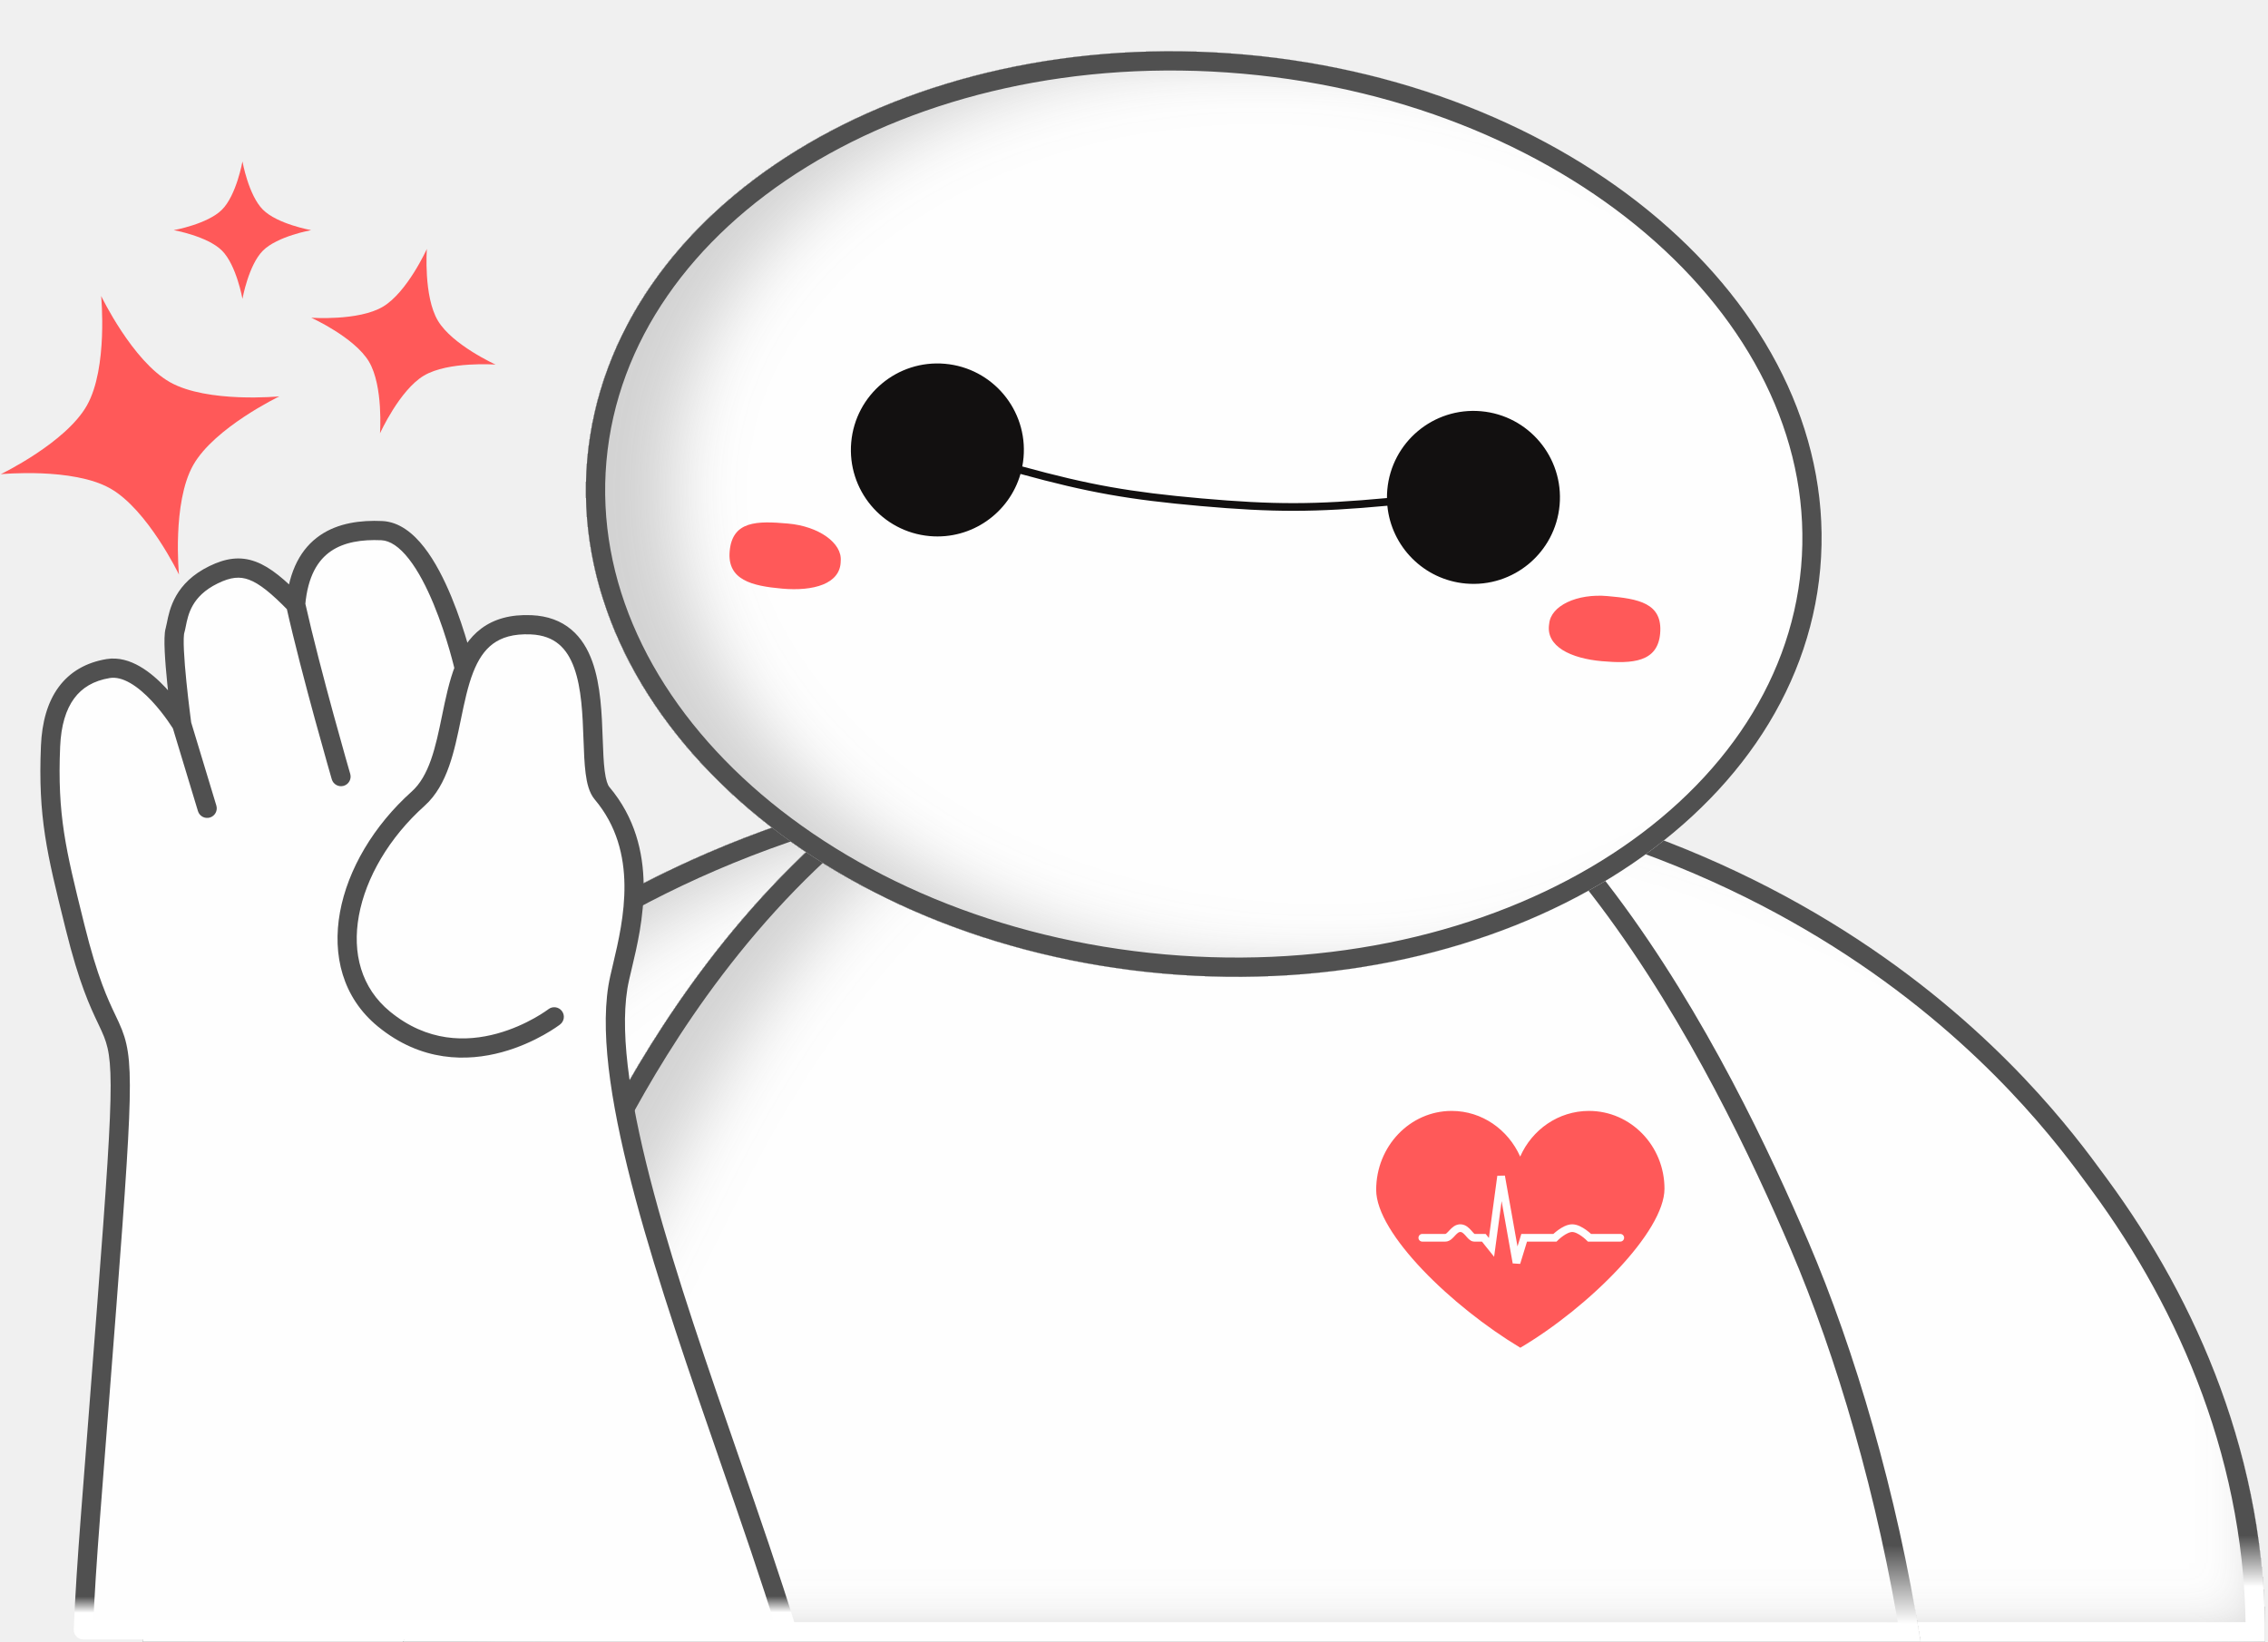
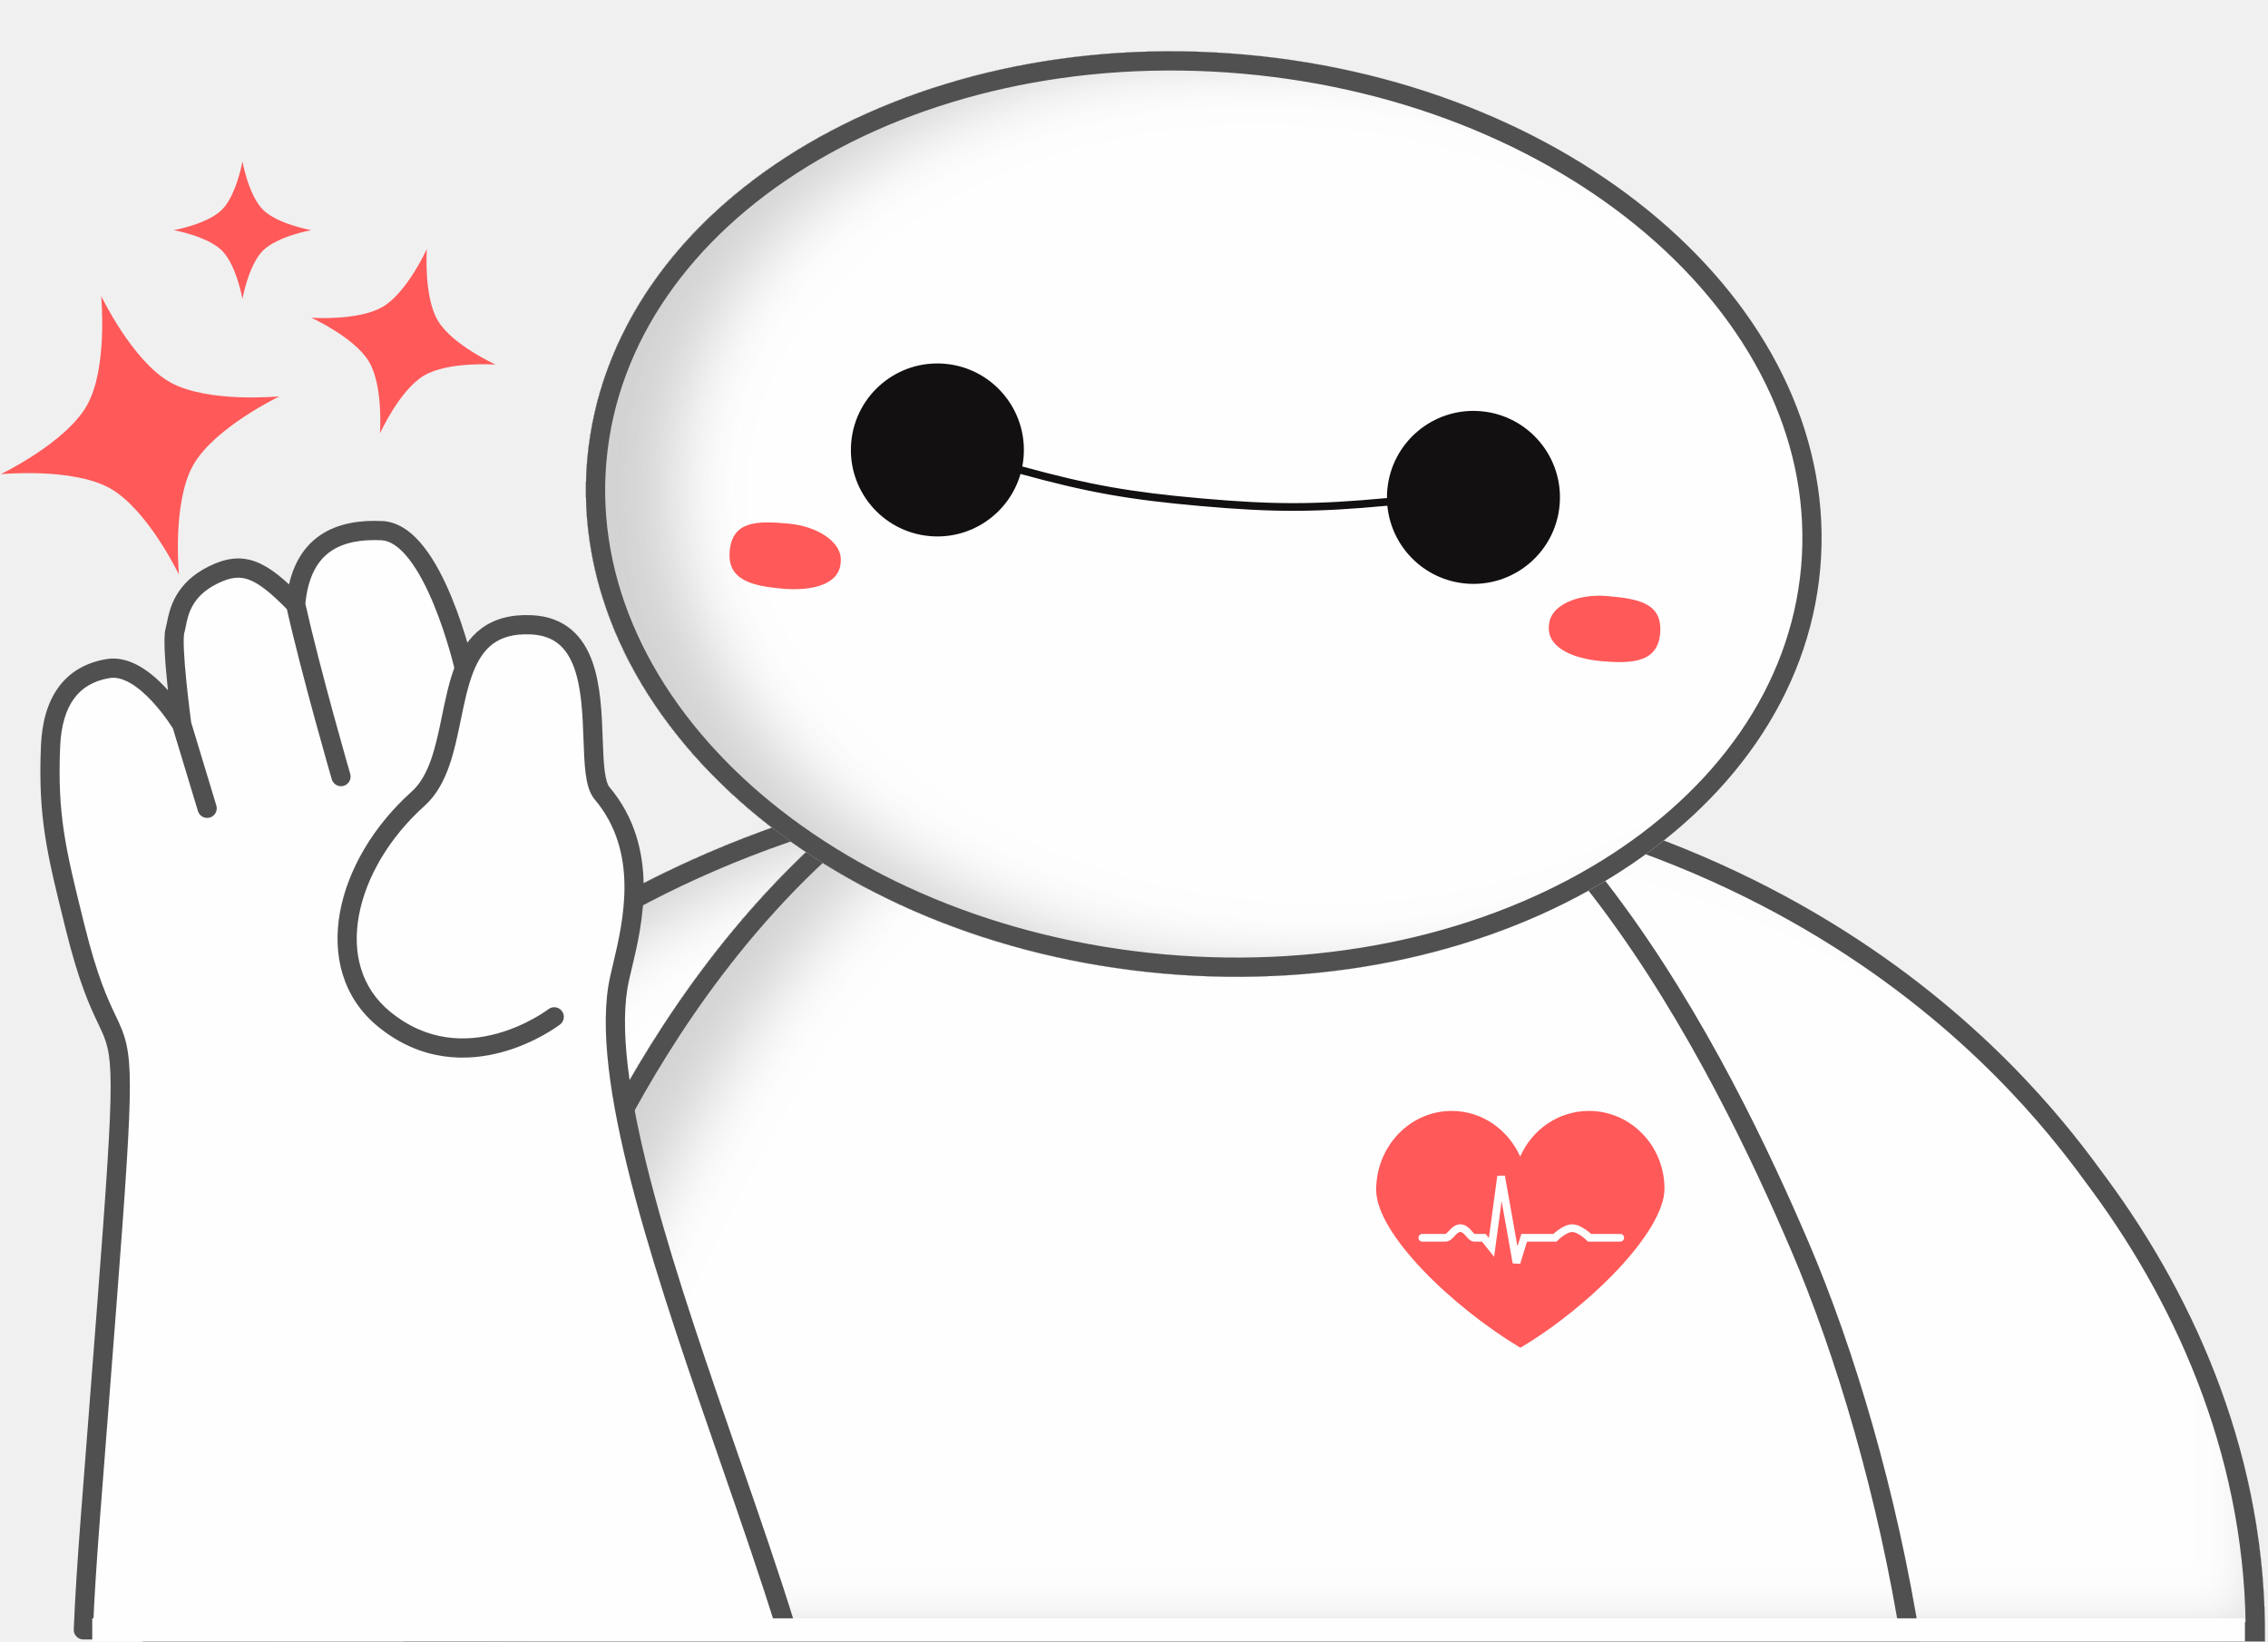
<svg xmlns="http://www.w3.org/2000/svg" width="590" height="427" viewBox="0 0 590 427" fill="none">
  <mask id="path-1-inside-1_80_43" fill="white">
-     <path fill-rule="evenodd" clip-rule="evenodd" d="M37.209 427H589.187C589.729 379.917 571.508 338.443 548.237 306.81C547.989 306.474 547.725 306.113 547.444 305.729C532.386 285.177 468.654 198.187 313.699 198V197C158.447 197 94.101 284.998 78.974 305.684C78.685 306.079 78.415 306.449 78.162 306.794C54.923 338.439 36.719 379.915 37.209 427Z" />
+     <path fill-rule="evenodd" clip-rule="evenodd" d="M37.209 427H589.187C589.728 379.917 571.507 338.443 548.237 306.81C547.989 306.474 547.725 306.113 547.444 305.729C532.386 285.177 468.654 198.187 313.699 198V197C158.447 197 94.1 284.998 78.974 305.684C78.685 306.079 78.415 306.449 78.161 306.794C54.923 338.439 36.719 379.915 37.209 427Z" />
  </mask>
  <g filter="url(#filter0_i_80_43)">
-     <path fill-rule="evenodd" clip-rule="evenodd" d="M37.209 427H589.187C589.729 379.917 571.508 338.443 548.237 306.81C547.989 306.474 547.725 306.113 547.444 305.729C532.386 285.177 468.654 198.187 313.699 198V197C158.447 197 94.101 284.998 78.974 305.684C78.685 306.079 78.415 306.449 78.162 306.794C54.923 338.439 36.719 379.915 37.209 427Z" fill="#FEFEFE" />
+     <path fill-rule="evenodd" clip-rule="evenodd" d="M37.209 427H589.187C589.728 379.917 571.507 338.443 548.237 306.81C547.989 306.474 547.725 306.113 547.444 305.729C532.386 285.177 468.654 198.187 313.699 198V197C158.447 197 94.1 284.998 78.974 305.684C78.685 306.079 78.415 306.449 78.161 306.794C54.923 338.439 36.719 379.915 37.209 427Z" fill="#FEFEFE" />
  </g>
-   <path d="M37.209 427L32.209 427.052L32.261 432H37.209V427ZM589.187 427V432H594.13L594.187 427.057L589.187 427ZM548.237 306.81L552.264 303.847L552.264 303.847L548.237 306.81ZM547.444 305.729L543.411 308.684L543.411 308.684L547.444 305.729ZM313.699 198H308.699V202.994L313.693 203L313.699 198ZM313.699 197H318.699V192L313.699 192L313.699 197ZM78.974 305.684L83.01 308.635L83.01 308.635L78.974 305.684ZM78.162 306.794L74.132 303.834L74.132 303.834L78.162 306.794ZM37.209 432H589.187V422H37.209V432ZM544.209 309.773C567.011 340.769 584.713 381.207 584.188 426.943L594.187 427.057C594.744 378.628 576.004 336.118 552.264 303.847L544.209 309.773ZM543.411 308.684C543.691 309.067 543.958 309.432 544.209 309.773L552.264 303.847C552.02 303.516 551.759 303.159 551.477 302.774L543.411 308.684ZM313.693 203C466.327 203.184 528.757 288.684 543.411 308.684L551.477 302.774C536.015 281.67 470.981 193.19 313.705 193L313.693 203ZM308.699 197V198H318.699V197H308.699ZM83.01 308.635C97.743 288.487 160.785 202 313.699 202L313.699 192C156.108 192 90.458 281.508 74.938 302.733L83.01 308.635ZM82.192 309.753C82.448 309.404 82.722 309.029 83.01 308.635L74.938 302.733C74.649 303.128 74.381 303.494 74.132 303.834L82.192 309.753ZM42.209 426.948C41.733 381.205 59.421 340.761 82.192 309.753L74.132 303.834C50.425 336.116 31.706 378.625 32.209 427.052L42.209 426.948Z" fill="url(#paint0_linear_80_43)" mask="url(#path-1-inside-1_80_43)" />
+   <path d="M37.209 427L32.209 427.052L32.261 432H37.209V427ZM589.187 427V432H594.13L594.187 427.057L589.187 427ZM548.237 306.81L552.264 303.847L552.264 303.847L548.237 306.81ZM547.444 305.729L543.411 308.684L543.411 308.684L547.444 305.729ZM313.699 198H308.699V202.994L313.693 203L313.699 198ZM313.699 197H318.699V192L313.699 192L313.699 197ZM78.974 305.684L83.01 308.635L83.01 308.635L78.974 305.684ZM78.162 306.794L74.132 303.834L74.132 303.834L78.162 306.794ZM37.209 432H589.187V422H37.209V432ZM544.209 309.773C567.011 340.769 584.713 381.207 584.188 426.943L594.187 427.057C594.744 378.628 576.004 336.118 552.264 303.847L544.209 309.773ZM543.411 308.684C543.691 309.067 543.958 309.432 544.209 309.773L552.264 303.847C552.02 303.516 551.759 303.159 551.477 302.774L543.411 308.684ZM313.693 203C466.327 203.184 528.757 288.684 543.411 308.684L551.477 302.774C536.015 281.67 470.981 193.19 313.705 193L313.693 203ZM308.699 197V198H318.699V197H308.699ZM83.01 308.635C97.743 288.487 160.785 202 313.699 202L313.699 192C156.108 192 90.458 281.508 74.938 302.733L83.01 308.635ZM82.192 309.753C82.448 309.404 82.722 309.029 83.01 308.635L74.938 302.733C74.649 303.128 74.381 303.494 74.132 303.834L82.192 309.753ZM42.209 426.948C41.733 381.205 59.421 340.761 82.192 309.753L74.132 303.834C50.425 336.116 31.706 378.625 32.209 427.052L42.209 426.948Z" fill="#505050" mask="url(#path-1-inside-1_80_43)" />
  <mask id="path-3-inside-2_80_43" fill="white">
    <path fill-rule="evenodd" clip-rule="evenodd" d="M499.579 427C493.512 388.463 482.44 351.051 470.418 323C450.918 277.5 402.918 178 330.418 172C216.673 172 164.7 277.525 151.938 303.437C151.349 304.634 150.843 305.661 150.418 306.5C134.651 337.667 114.582 377.44 105 427H499.579Z" />
  </mask>
  <g filter="url(#filter1_i_80_43)">
    <path fill-rule="evenodd" clip-rule="evenodd" d="M499.579 427C493.512 388.463 482.44 351.051 470.418 323C450.918 277.5 402.918 178 330.418 172C216.673 172 164.7 277.525 151.938 303.437C151.349 304.634 150.843 305.661 150.418 306.5C134.651 337.667 114.582 377.44 105 427H499.579Z" fill="#FEFEFE" />
  </g>
-   <path d="M499.579 427V432H505.428L504.518 426.222L499.579 427ZM330.418 172L330.831 167.017L330.625 167H330.418V172ZM151.938 303.437L147.453 301.228L147.453 301.228L151.938 303.437ZM150.418 306.5L145.957 304.243L145.957 304.243L150.418 306.5ZM105 427L100.091 426.051L98.941 432H105V427ZM465.823 324.97C477.672 352.618 488.634 389.628 494.64 427.778L504.518 426.222C498.39 387.298 487.208 349.483 475.014 321.03L465.823 324.97ZM330.006 176.983C364.062 179.801 393.041 204.704 416.294 235.689C439.428 266.513 456.115 302.319 465.823 324.97L475.014 321.03C465.222 298.181 448.159 261.487 424.292 229.686C400.546 198.046 369.275 170.199 330.831 167.017L330.006 176.983ZM156.424 305.646C162.773 292.755 178.672 260.507 206.894 231.487C235.055 202.531 275.268 177 330.418 177V167C271.824 167 229.178 194.231 199.725 224.516C170.334 254.737 153.866 288.207 147.453 301.228L156.424 305.646ZM154.88 308.757C155.319 307.889 155.838 306.835 156.424 305.646L147.453 301.228C146.859 302.433 146.367 303.433 145.957 304.243L154.88 308.757ZM109.909 427.949C119.344 379.148 139.108 339.934 154.88 308.757L145.957 304.243C130.195 335.401 109.82 375.732 100.091 426.051L109.909 427.949ZM105 432H499.579V422H105V432Z" fill="url(#paint1_linear_80_43)" mask="url(#path-3-inside-2_80_43)" />
+   <path d="M499.579 427V432H505.428L504.518 426.222L499.579 427ZM330.418 172L330.831 167.017L330.625 167H330.418V172ZM151.938 303.437L147.453 301.228L147.453 301.228L151.938 303.437ZM150.418 306.5L145.957 304.243L145.957 304.243L150.418 306.5ZM105 427L100.091 426.051L98.941 432H105V427ZM465.823 324.97C477.672 352.618 488.634 389.628 494.64 427.778L504.518 426.222C498.39 387.298 487.208 349.483 475.014 321.03L465.823 324.97ZM330.006 176.983C364.062 179.801 393.041 204.704 416.294 235.689C439.428 266.513 456.115 302.319 465.823 324.97L475.014 321.03C465.222 298.181 448.159 261.487 424.292 229.686C400.546 198.046 369.275 170.199 330.831 167.017L330.006 176.983ZM156.424 305.646C162.773 292.755 178.672 260.507 206.894 231.487C235.055 202.531 275.268 177 330.418 177V167C271.824 167 229.178 194.231 199.725 224.516C170.334 254.737 153.866 288.207 147.453 301.228L156.424 305.646ZM154.88 308.757C155.319 307.889 155.838 306.835 156.424 305.646L147.453 301.228C146.859 302.433 146.367 303.433 145.957 304.243L154.88 308.757ZM109.909 427.949C119.344 379.148 139.108 339.934 154.88 308.757L145.957 304.243C130.195 335.401 109.82 375.732 100.091 426.051L109.909 427.949ZM105 432H499.579V422H105V432Z" fill="#505050" mask="url(#path-3-inside-2_80_43)" />
  <path fill-rule="evenodd" clip-rule="evenodd" d="M120.792 173.924C120.792 173.924 112.812 138.639 99.31 138.042C88.693 137.572 78.338 140.885 76.906 157.221C67.823 147.859 63.143 145.818 55.548 149.524C47.686 153.359 46.527 159.191 45.872 162.485C45.753 163.081 45.651 163.594 45.529 163.997C44.449 167.56 47.285 188.477 47.285 188.477C47.285 188.477 37.635 172.343 28.123 173.924C18.611 175.505 13.65 182.443 13.149 194.113C12.369 212.281 14.687 221.632 19.241 240.01L19.529 241.17C22.98 255.101 25.766 260.957 27.758 265.145L27.758 265.145C28.379 266.45 28.923 267.594 29.386 268.769C32.648 277.052 31.881 286.921 25.715 366.341C25.063 374.745 24.35 383.928 23.575 393.971C22.69 405.441 22.03 415.385 21.683 424H204.625C200.515 410.591 195.281 395.498 189.856 379.856C173.973 334.055 156.457 283.547 160.733 256.833C160.972 255.344 161.415 253.478 161.927 251.319C164.581 240.141 169.093 221.141 156.608 206.344C154.714 204.1 154.519 198.659 154.293 192.345C153.836 179.559 153.25 163.192 138.167 162.536C128.143 162.099 123.508 167.028 120.792 173.924Z" fill="#FEFEFE" />
-   <path d="M99.31 138.042L99.199 140.539L99.199 140.539L99.31 138.042ZM120.792 173.924L118.354 174.475C118.596 175.545 119.507 176.333 120.601 176.416C121.695 176.5 122.716 175.861 123.118 174.84L120.792 173.924ZM76.906 157.221L75.112 158.962C75.793 159.664 76.821 159.904 77.743 159.577C78.665 159.249 79.311 158.414 79.397 157.439L76.906 157.221ZM55.548 149.524L54.452 147.277L54.452 147.277L55.548 149.524ZM45.872 162.485L43.42 161.998L43.42 161.998L45.872 162.485ZM45.529 163.997L43.137 163.272L43.137 163.272L45.529 163.997ZM47.285 188.477L45.139 189.76C45.749 190.779 46.991 191.229 48.111 190.836C49.232 190.444 49.922 189.317 49.762 188.141L47.285 188.477ZM28.123 173.924L27.713 171.457L27.713 171.457L28.123 173.924ZM13.149 194.113L10.651 194.006L10.651 194.006L13.149 194.113ZM19.241 240.01L21.668 239.408L21.668 239.408L19.241 240.01ZM19.529 241.17L21.955 240.569L21.955 240.569L19.529 241.17ZM27.758 265.145L30.03 264.103C30.026 264.092 30.02 264.081 30.015 264.071L27.758 265.145ZM27.758 265.145L25.485 266.186C25.49 266.197 25.495 266.208 25.5 266.219L27.758 265.145ZM29.386 268.769L27.06 269.685L27.06 269.685L29.386 268.769ZM25.715 366.341L28.208 366.535L28.208 366.535L25.715 366.341ZM23.575 393.971L26.067 394.163L26.067 394.163L23.575 393.971ZM21.683 424L19.185 423.899C19.157 424.579 19.408 425.241 19.88 425.732C20.351 426.223 21.002 426.5 21.683 426.5V424ZM204.625 424V426.5C205.418 426.5 206.164 426.124 206.635 425.486C207.107 424.849 207.248 424.025 207.015 423.267L204.625 424ZM189.856 379.856L192.218 379.037L192.218 379.037L189.856 379.856ZM160.733 256.833L163.202 257.228L163.202 257.228L160.733 256.833ZM161.927 251.319L159.495 250.742L159.495 250.742L161.927 251.319ZM156.608 206.344L158.519 204.732L158.519 204.732L156.608 206.344ZM154.293 192.345L156.792 192.256L156.792 192.256L154.293 192.345ZM138.167 162.536L138.058 165.033L138.058 165.033L138.167 162.536ZM79.346 156.674C79.043 155.327 77.706 154.48 76.359 154.782C75.012 155.084 74.165 156.421 74.467 157.768L79.346 156.674ZM86.31 202.727C86.695 204.053 88.083 204.815 89.409 204.43C90.734 204.044 91.497 202.657 91.112 201.331L86.31 202.727ZM49.678 187.752C49.277 186.431 47.882 185.684 46.56 186.084C45.239 186.484 44.492 187.88 44.892 189.201L49.678 187.752ZM51.495 211.006C51.895 212.327 53.29 213.074 54.612 212.674C55.933 212.274 56.68 210.878 56.28 209.557L51.495 211.006ZM123.118 174.84C123.624 173.555 122.993 172.104 121.708 171.598C120.424 171.092 118.972 171.723 118.466 173.007L123.118 174.84ZM117.439 186.695L114.99 186.191L114.99 186.191L117.439 186.695ZM108.765 207.786L110.433 209.648L110.433 209.648L108.765 207.786ZM99.865 265.085L101.451 263.153L101.451 263.153L99.865 265.085ZM145.706 266.507C146.8 265.665 147.004 264.095 146.161 263.001C145.319 261.907 143.749 261.703 142.655 262.545L145.706 266.507ZM99.199 140.539C101.466 140.64 103.893 142.236 106.392 145.438C108.838 148.573 110.999 152.803 112.804 157.163C114.599 161.497 115.989 165.832 116.933 169.095C117.403 170.724 117.761 172.077 117.999 173.02C118.119 173.491 118.208 173.86 118.268 174.108C118.297 174.232 118.319 174.326 118.334 174.388C118.341 174.419 118.346 174.442 118.349 174.457C118.351 174.464 118.352 174.469 118.353 174.472C118.353 174.474 118.354 174.475 118.354 174.475C118.354 174.475 118.354 174.475 118.354 174.476C118.354 174.475 118.354 174.475 120.792 173.924C123.23 173.372 123.23 173.372 123.23 173.371C123.23 173.371 123.23 173.37 123.23 173.369C123.229 173.367 123.229 173.365 123.228 173.362C123.227 173.357 123.225 173.349 123.223 173.34C123.219 173.32 123.212 173.293 123.204 173.257C123.187 173.185 123.163 173.081 123.131 172.947C123.067 172.678 122.972 172.287 122.846 171.793C122.596 170.804 122.224 169.396 121.736 167.707C120.761 164.335 119.313 159.812 117.424 155.25C115.546 150.715 113.181 146.012 110.334 142.362C107.539 138.78 103.905 135.742 99.42 135.544L99.199 140.539ZM79.397 157.439C80.065 149.81 82.751 145.675 86.079 143.39C89.521 141.027 94.118 140.315 99.199 140.539L99.42 135.544C93.885 135.299 87.996 136.009 83.248 139.268C78.386 142.607 75.179 148.296 74.416 157.003L79.397 157.439ZM56.644 151.77C60.045 150.111 62.379 149.911 64.793 150.814C67.472 151.816 70.573 154.284 75.112 158.962L78.7 155.48C74.156 150.797 70.376 147.563 66.545 146.131C62.45 144.599 58.646 145.23 54.452 147.277L56.644 151.77ZM48.324 162.973C48.65 161.332 49.044 159.415 50.173 157.456C51.275 155.545 53.154 153.473 56.644 151.77L54.452 147.277C50.08 149.409 47.449 152.171 45.842 154.959C44.262 157.699 43.748 160.345 43.42 161.998L48.324 162.973ZM47.922 164.722C48.087 164.176 48.214 163.525 48.324 162.973L43.42 161.998C43.293 162.637 43.215 163.013 43.137 163.272L47.922 164.722ZM47.285 188.477C49.762 188.141 49.762 188.141 49.762 188.141C49.762 188.141 49.762 188.141 49.762 188.14C49.762 188.14 49.762 188.139 49.762 188.138C49.761 188.135 49.761 188.132 49.76 188.127C49.759 188.118 49.757 188.103 49.755 188.084C49.749 188.045 49.742 187.987 49.731 187.911C49.711 187.759 49.681 187.535 49.644 187.248C49.569 186.674 49.464 185.849 49.34 184.847C49.092 182.841 48.774 180.135 48.489 177.322C48.204 174.502 47.956 171.605 47.845 169.21C47.79 168.01 47.77 166.969 47.794 166.143C47.805 165.73 47.827 165.395 47.856 165.134C47.87 165.005 47.885 164.905 47.898 164.83C47.913 164.753 47.922 164.721 47.922 164.722L43.137 163.272C42.897 164.063 42.822 165.072 42.795 166.001C42.767 167.001 42.792 168.179 42.85 169.441C42.968 171.969 43.226 174.97 43.515 177.825C43.804 180.686 44.127 183.431 44.377 185.459C44.503 186.474 44.61 187.31 44.686 187.894C44.724 188.186 44.754 188.415 44.775 188.571C44.785 188.649 44.794 188.709 44.799 188.75C44.802 188.77 44.804 188.785 44.805 188.796C44.806 188.801 44.806 188.805 44.807 188.808C44.807 188.809 44.807 188.811 44.807 188.811C44.807 188.812 44.807 188.812 44.807 188.812C44.807 188.812 44.807 188.813 47.285 188.477ZM28.532 176.39C30.139 176.123 31.93 176.574 33.883 177.697C35.831 178.818 37.737 180.496 39.448 182.319C41.147 184.128 42.578 185.998 43.588 187.425C44.091 188.136 44.485 188.729 44.751 189.141C44.883 189.347 44.983 189.507 45.049 189.613C45.082 189.666 45.106 189.705 45.121 189.73C45.129 189.743 45.134 189.751 45.137 189.756C45.139 189.759 45.14 189.76 45.14 189.761C45.14 189.761 45.14 189.761 45.14 189.761C45.14 189.761 45.14 189.761 45.14 189.761C45.14 189.76 45.139 189.76 47.285 188.477C49.43 187.193 49.43 187.193 49.43 187.192C49.429 187.192 49.429 187.191 49.429 187.191C49.428 187.19 49.427 187.188 49.426 187.186C49.424 187.183 49.422 187.179 49.418 187.174C49.412 187.163 49.403 187.149 49.392 187.131C49.37 187.095 49.339 187.044 49.299 186.979C49.219 186.849 49.102 186.664 48.953 186.432C48.653 185.968 48.219 185.313 47.669 184.536C46.572 182.987 44.996 180.923 43.093 178.896C41.203 176.882 38.913 174.823 36.376 173.364C33.844 171.907 30.862 170.934 27.713 171.457L28.532 176.39ZM15.647 194.221C15.884 188.688 17.17 184.576 19.271 181.716C21.329 178.915 24.335 177.088 28.532 176.39L27.713 171.457C22.398 172.341 18.168 174.773 15.242 178.755C12.36 182.677 10.915 187.869 10.651 194.006L15.647 194.221ZM21.668 239.408C17.122 221.066 14.883 212.008 15.647 194.221L10.651 194.006C9.855 212.553 12.251 222.198 16.815 240.611L21.668 239.408ZM21.955 240.569L21.668 239.408L16.815 240.611L17.102 241.772L21.955 240.569ZM30.015 264.071C28.08 260.002 25.358 254.305 21.955 240.569L17.102 241.771C20.601 255.897 23.452 261.912 25.5 266.219L30.015 264.071ZM30.03 264.103L30.03 264.103L25.485 266.186L25.485 266.186L30.03 264.103ZM31.712 267.853C31.212 266.583 30.629 265.36 30.015 264.071L25.5 266.219C26.129 267.54 26.634 268.604 27.06 269.685L31.712 267.853ZM28.208 366.535C31.289 326.854 33.027 304.47 33.584 290.982C34.14 277.527 33.551 272.524 31.712 267.853L27.06 269.685C28.482 273.297 29.142 277.37 28.588 290.776C28.036 304.148 26.308 326.408 23.223 366.148L28.208 366.535ZM26.067 394.163C26.843 384.121 27.555 374.939 28.208 366.535L23.223 366.148C22.57 374.552 21.857 383.735 21.082 393.779L26.067 394.163ZM24.181 424.101C24.526 415.531 25.183 405.622 26.067 394.163L21.082 393.779C20.196 405.26 19.534 415.239 19.185 423.899L24.181 424.101ZM21.683 426.5H204.625V421.5H21.683V426.5ZM187.494 380.675C192.923 396.329 198.14 411.376 202.235 424.733L207.015 423.267C202.889 409.807 197.638 394.667 192.218 379.037L187.494 380.675ZM158.265 256.438C156.033 270.376 159.492 290.149 165.32 311.836C171.178 333.63 179.56 357.796 187.494 380.675L192.218 379.037C184.269 356.116 175.951 332.127 170.149 310.538C164.318 288.842 161.157 270.004 163.202 257.228L158.265 256.438ZM159.495 250.742C158.991 252.866 158.521 254.836 158.265 256.438L163.202 257.228C163.422 255.852 163.839 254.089 164.36 251.897L159.495 250.742ZM154.697 207.956C166.259 221.659 162.197 239.362 159.495 250.742L164.36 251.897C166.966 240.92 171.926 220.623 158.519 204.732L154.697 207.956ZM151.795 192.434C151.907 195.554 152.014 198.621 152.346 201.191C152.661 203.636 153.237 206.226 154.697 207.956L158.519 204.732C158.085 204.218 157.616 202.965 157.305 200.551C157.009 198.26 156.906 195.449 156.792 192.256L151.795 192.434ZM138.058 165.033C141.348 165.176 143.669 166.157 145.381 167.59C147.126 169.049 148.418 171.129 149.364 173.743C151.293 179.073 151.562 185.934 151.795 192.434L156.792 192.256C156.567 185.97 156.315 178.255 154.066 172.041C152.923 168.883 151.212 165.948 148.59 163.755C145.936 161.535 142.527 160.223 138.276 160.038L138.058 165.033ZM123.118 174.84C124.381 171.633 125.991 169.147 128.228 167.488C130.427 165.858 133.493 164.834 138.058 165.033L138.276 160.038C132.816 159.8 128.554 161.023 125.25 163.472C121.985 165.892 119.919 169.318 118.466 173.007L123.118 174.84ZM74.467 157.768C76.538 167.003 79.501 178.25 81.94 187.167C83.161 191.63 84.253 195.519 85.04 198.291C85.433 199.678 85.751 200.786 85.97 201.547C86.079 201.928 86.164 202.223 86.222 202.422C86.251 202.522 86.273 202.598 86.287 202.649C86.295 202.674 86.301 202.694 86.304 202.707C86.306 202.713 86.308 202.718 86.309 202.722C86.309 202.723 86.309 202.725 86.31 202.725C86.31 202.726 86.31 202.726 86.31 202.726C86.31 202.727 86.31 202.727 88.711 202.029C91.112 201.331 91.112 201.331 91.111 201.331C91.111 201.331 91.111 201.331 91.111 201.33C91.111 201.33 91.111 201.328 91.11 201.327C91.109 201.324 91.108 201.319 91.106 201.313C91.103 201.3 91.097 201.282 91.09 201.257C91.075 201.206 91.054 201.132 91.025 201.033C90.968 200.836 90.884 200.544 90.775 200.166C90.558 199.409 90.242 198.307 89.85 196.926C89.067 194.165 87.979 190.293 86.763 185.848C84.329 176.949 81.39 165.793 79.346 156.674L74.467 157.768ZM44.892 189.201L51.495 211.006L56.28 209.557L49.678 187.752L44.892 189.201ZM118.466 173.007C116.859 177.089 115.902 181.766 114.99 186.191L119.887 187.2C120.82 182.673 121.699 178.444 123.118 174.84L118.466 173.007ZM114.99 186.191C114.145 190.293 113.335 194.202 112.107 197.673C110.883 201.132 109.316 203.936 107.097 205.924L110.433 209.648C113.522 206.882 115.453 203.207 116.821 199.341C118.184 195.488 119.057 191.228 119.887 187.2L114.99 186.191ZM107.097 205.924C97.191 214.797 90.475 226.183 88.446 237.288C86.406 248.45 89.107 259.49 98.278 267.017L101.451 263.153C93.984 257.024 91.574 247.979 93.364 238.187C95.164 228.339 101.218 217.903 110.433 209.648L107.097 205.924ZM98.278 267.017C109.628 276.332 121.615 276.162 130.593 273.711C135.061 272.492 138.814 270.705 141.446 269.229C142.766 268.489 143.813 267.822 144.538 267.334C144.9 267.09 145.183 266.891 145.38 266.748C145.478 266.677 145.555 266.621 145.61 266.58C145.637 266.559 145.659 266.543 145.675 266.531C145.683 266.525 145.689 266.52 145.695 266.516C145.697 266.514 145.699 266.512 145.701 266.51C145.702 266.51 145.703 266.509 145.704 266.509C145.705 266.508 145.706 266.507 144.181 264.526C142.655 262.545 142.656 262.545 142.657 262.544C142.657 262.544 142.658 262.544 142.658 262.543C142.658 262.543 142.658 262.543 142.658 262.543C142.658 262.543 142.656 262.545 142.653 262.547C142.646 262.552 142.635 262.561 142.617 262.574C142.583 262.6 142.527 262.641 142.45 262.697C142.296 262.808 142.059 262.975 141.746 263.186C141.119 263.608 140.187 264.203 139.001 264.868C136.62 266.203 133.25 267.803 129.277 268.888C121.372 271.046 111.201 271.155 101.451 263.153L98.278 267.017Z" fill="url(#paint2_linear_80_43)" />
+   <path d="M99.31 138.042L99.199 140.539L99.199 140.539L99.31 138.042ZM120.792 173.924L118.354 174.475C118.596 175.545 119.507 176.333 120.601 176.416C121.695 176.5 122.716 175.861 123.118 174.84L120.792 173.924ZM76.906 157.221L75.112 158.962C75.793 159.664 76.821 159.904 77.743 159.577C78.665 159.249 79.311 158.414 79.397 157.439L76.906 157.221ZM55.548 149.524L54.452 147.277L54.452 147.277L55.548 149.524ZM45.872 162.485L43.42 161.998L43.42 161.998L45.872 162.485ZM45.529 163.997L43.137 163.272L43.137 163.272L45.529 163.997ZM47.285 188.477L45.139 189.76C45.749 190.779 46.991 191.229 48.111 190.836C49.232 190.444 49.922 189.317 49.762 188.141L47.285 188.477ZM28.123 173.924L27.713 171.457L27.713 171.457L28.123 173.924ZM13.149 194.113L10.651 194.006L10.651 194.006L13.149 194.113ZM19.241 240.01L21.668 239.408L21.668 239.408L19.241 240.01ZM19.529 241.17L21.955 240.569L21.955 240.569L19.529 241.17ZM27.758 265.145L30.03 264.103C30.026 264.092 30.02 264.081 30.015 264.071L27.758 265.145ZM27.758 265.145L25.485 266.186C25.49 266.197 25.495 266.208 25.5 266.219L27.758 265.145ZM29.386 268.769L27.06 269.685L27.06 269.685L29.386 268.769ZM25.715 366.341L28.208 366.535L28.208 366.535L25.715 366.341ZM23.575 393.971L26.067 394.163L26.067 394.163L23.575 393.971ZM21.683 424L19.185 423.899C19.157 424.579 19.408 425.241 19.88 425.732C20.351 426.223 21.002 426.5 21.683 426.5V424ZM204.625 424V426.5C205.418 426.5 206.164 426.124 206.635 425.486C207.107 424.849 207.248 424.025 207.015 423.267L204.625 424ZM189.856 379.856L192.218 379.037L192.218 379.037L189.856 379.856ZM160.733 256.833L163.202 257.228L163.202 257.228L160.733 256.833ZM161.927 251.319L159.495 250.742L159.495 250.742L161.927 251.319ZM156.608 206.344L158.519 204.732L158.519 204.732L156.608 206.344ZM154.293 192.345L156.792 192.256L156.792 192.256L154.293 192.345ZM138.167 162.536L138.058 165.033L138.058 165.033L138.167 162.536ZM79.346 156.674C79.043 155.327 77.706 154.48 76.359 154.782C75.012 155.084 74.165 156.421 74.467 157.768L79.346 156.674ZM86.31 202.727C86.695 204.053 88.083 204.815 89.409 204.43C90.734 204.044 91.497 202.657 91.112 201.331L86.31 202.727ZM49.678 187.752C49.277 186.431 47.882 185.684 46.56 186.084C45.239 186.484 44.492 187.88 44.892 189.201L49.678 187.752ZM51.495 211.006C51.895 212.327 53.29 213.074 54.612 212.674C55.933 212.274 56.68 210.878 56.28 209.557L51.495 211.006ZM123.118 174.84C123.624 173.555 122.993 172.104 121.708 171.598C120.424 171.092 118.972 171.723 118.466 173.007L123.118 174.84ZM117.439 186.695L114.99 186.191L114.99 186.191L117.439 186.695ZM108.765 207.786L110.433 209.648L110.433 209.648L108.765 207.786ZM99.865 265.085L101.451 263.153L101.451 263.153L99.865 265.085ZM145.706 266.507C146.8 265.665 147.004 264.095 146.161 263.001C145.319 261.907 143.749 261.703 142.655 262.545L145.706 266.507ZM99.199 140.539C101.466 140.64 103.893 142.236 106.392 145.438C108.838 148.573 110.999 152.803 112.804 157.163C114.599 161.497 115.989 165.832 116.933 169.095C117.403 170.724 117.761 172.077 117.999 173.02C118.119 173.491 118.208 173.86 118.268 174.108C118.297 174.232 118.319 174.326 118.334 174.388C118.341 174.419 118.346 174.442 118.349 174.457C118.351 174.464 118.352 174.469 118.353 174.472C118.353 174.474 118.354 174.475 118.354 174.475C118.354 174.475 118.354 174.475 118.354 174.476C118.354 174.475 118.354 174.475 120.792 173.924C123.23 173.372 123.23 173.372 123.23 173.371C123.23 173.371 123.23 173.37 123.23 173.369C123.229 173.367 123.229 173.365 123.228 173.362C123.227 173.357 123.225 173.349 123.223 173.34C123.219 173.32 123.212 173.293 123.204 173.257C123.187 173.185 123.163 173.081 123.131 172.947C123.067 172.678 122.972 172.287 122.846 171.793C122.596 170.804 122.224 169.396 121.736 167.707C120.761 164.335 119.313 159.812 117.424 155.25C115.546 150.715 113.181 146.012 110.334 142.362C107.539 138.78 103.905 135.742 99.42 135.544L99.199 140.539ZM79.397 157.439C80.065 149.81 82.751 145.675 86.079 143.39C89.521 141.027 94.118 140.315 99.199 140.539L99.42 135.544C93.885 135.299 87.996 136.009 83.248 139.268C78.386 142.607 75.179 148.296 74.416 157.003L79.397 157.439ZM56.644 151.77C60.045 150.111 62.379 149.911 64.793 150.814C67.472 151.816 70.573 154.284 75.112 158.962L78.7 155.48C74.156 150.797 70.376 147.563 66.545 146.131C62.45 144.599 58.646 145.23 54.452 147.277L56.644 151.77ZM48.324 162.973C48.65 161.332 49.044 159.415 50.173 157.456C51.275 155.545 53.154 153.473 56.644 151.77L54.452 147.277C50.08 149.409 47.449 152.171 45.842 154.959C44.262 157.699 43.748 160.345 43.42 161.998L48.324 162.973ZM47.922 164.722C48.087 164.176 48.214 163.525 48.324 162.973L43.42 161.998C43.293 162.637 43.215 163.013 43.137 163.272L47.922 164.722ZM47.285 188.477C49.762 188.141 49.762 188.141 49.762 188.141C49.762 188.141 49.762 188.141 49.762 188.14C49.762 188.14 49.762 188.139 49.762 188.138C49.761 188.135 49.761 188.132 49.76 188.127C49.759 188.118 49.757 188.103 49.755 188.084C49.749 188.045 49.742 187.987 49.731 187.911C49.711 187.759 49.681 187.535 49.644 187.248C49.569 186.674 49.464 185.849 49.34 184.847C49.092 182.841 48.774 180.135 48.489 177.322C48.204 174.502 47.956 171.605 47.845 169.21C47.79 168.01 47.77 166.969 47.794 166.143C47.805 165.73 47.827 165.395 47.856 165.134C47.87 165.005 47.885 164.905 47.898 164.83C47.913 164.753 47.922 164.721 47.922 164.722L43.137 163.272C42.897 164.063 42.822 165.072 42.795 166.001C42.767 167.001 42.792 168.179 42.85 169.441C42.968 171.969 43.226 174.97 43.515 177.825C43.804 180.686 44.127 183.431 44.377 185.459C44.503 186.474 44.61 187.31 44.686 187.894C44.724 188.186 44.754 188.415 44.775 188.571C44.785 188.649 44.794 188.709 44.799 188.75C44.802 188.77 44.804 188.785 44.805 188.796C44.806 188.801 44.806 188.805 44.807 188.808C44.807 188.809 44.807 188.811 44.807 188.811C44.807 188.812 44.807 188.812 44.807 188.812C44.807 188.812 44.807 188.813 47.285 188.477ZM28.532 176.39C30.139 176.123 31.93 176.574 33.883 177.697C35.831 178.818 37.737 180.496 39.448 182.319C41.147 184.128 42.578 185.998 43.588 187.425C44.091 188.136 44.485 188.729 44.751 189.141C44.883 189.347 44.983 189.507 45.049 189.613C45.082 189.666 45.106 189.705 45.121 189.73C45.129 189.743 45.134 189.751 45.137 189.756C45.139 189.759 45.14 189.76 45.14 189.761C45.14 189.761 45.14 189.761 45.14 189.761C45.14 189.761 45.14 189.761 45.14 189.761C45.14 189.76 45.139 189.76 47.285 188.477C49.43 187.193 49.43 187.193 49.43 187.192C49.429 187.192 49.429 187.191 49.429 187.191C49.428 187.19 49.427 187.188 49.426 187.186C49.424 187.183 49.422 187.179 49.418 187.174C49.412 187.163 49.403 187.149 49.392 187.131C49.37 187.095 49.339 187.044 49.299 186.979C49.219 186.849 49.102 186.664 48.953 186.432C48.653 185.968 48.219 185.313 47.669 184.536C46.572 182.987 44.996 180.923 43.093 178.896C41.203 176.882 38.913 174.823 36.376 173.364C33.844 171.907 30.862 170.934 27.713 171.457L28.532 176.39ZM15.647 194.221C15.884 188.688 17.17 184.576 19.271 181.716C21.329 178.915 24.335 177.088 28.532 176.39L27.713 171.457C22.398 172.341 18.168 174.773 15.242 178.755C12.36 182.677 10.915 187.869 10.651 194.006L15.647 194.221ZM21.668 239.408C17.122 221.066 14.883 212.008 15.647 194.221L10.651 194.006C9.855 212.553 12.251 222.198 16.815 240.611L21.668 239.408ZM21.955 240.569L21.668 239.408L16.815 240.611L17.102 241.772L21.955 240.569ZM30.015 264.071C28.08 260.002 25.358 254.305 21.955 240.569L17.102 241.771C20.601 255.897 23.452 261.912 25.5 266.219L30.015 264.071ZM30.03 264.103L30.03 264.103L25.485 266.186L25.485 266.186L30.03 264.103ZM31.712 267.853C31.212 266.583 30.629 265.36 30.015 264.071L25.5 266.219C26.129 267.54 26.634 268.604 27.06 269.685L31.712 267.853ZM28.208 366.535C31.289 326.854 33.027 304.47 33.584 290.982C34.14 277.527 33.551 272.524 31.712 267.853L27.06 269.685C28.482 273.297 29.142 277.37 28.588 290.776C28.036 304.148 26.308 326.408 23.223 366.148L28.208 366.535ZM26.067 394.163C26.843 384.121 27.555 374.939 28.208 366.535L23.223 366.148C22.57 374.552 21.857 383.735 21.082 393.779L26.067 394.163ZM24.181 424.101C24.526 415.531 25.183 405.622 26.067 394.163L21.082 393.779C20.196 405.26 19.534 415.239 19.185 423.899L24.181 424.101ZM21.683 426.5H204.625V421.5H21.683V426.5ZM187.494 380.675C192.923 396.329 198.14 411.376 202.235 424.733L207.015 423.267C202.889 409.807 197.638 394.667 192.218 379.037L187.494 380.675ZM158.265 256.438C156.033 270.376 159.492 290.149 165.32 311.836C171.178 333.63 179.56 357.796 187.494 380.675L192.218 379.037C184.269 356.116 175.951 332.127 170.149 310.538C164.318 288.842 161.157 270.004 163.202 257.228L158.265 256.438ZM159.495 250.742C158.991 252.866 158.521 254.836 158.265 256.438L163.202 257.228C163.422 255.852 163.839 254.089 164.36 251.897L159.495 250.742ZM154.697 207.956C166.259 221.659 162.197 239.362 159.495 250.742L164.36 251.897C166.966 240.92 171.926 220.623 158.519 204.732L154.697 207.956ZM151.795 192.434C151.907 195.554 152.014 198.621 152.346 201.191C152.661 203.636 153.237 206.226 154.697 207.956L158.519 204.732C158.085 204.218 157.616 202.965 157.305 200.551C157.009 198.26 156.906 195.449 156.792 192.256L151.795 192.434ZM138.058 165.033C141.348 165.176 143.669 166.157 145.381 167.59C147.126 169.049 148.418 171.129 149.364 173.743C151.293 179.073 151.562 185.934 151.795 192.434L156.792 192.256C156.567 185.97 156.315 178.255 154.066 172.041C152.923 168.883 151.212 165.948 148.59 163.755C145.936 161.535 142.527 160.223 138.276 160.038L138.058 165.033ZM123.118 174.84C124.381 171.633 125.991 169.147 128.228 167.488C130.427 165.858 133.493 164.834 138.058 165.033L138.276 160.038C132.816 159.8 128.554 161.023 125.25 163.472C121.985 165.892 119.919 169.318 118.466 173.007L123.118 174.84ZM74.467 157.768C76.538 167.003 79.501 178.25 81.94 187.167C83.161 191.63 84.253 195.519 85.04 198.291C85.433 199.678 85.751 200.786 85.97 201.547C86.079 201.928 86.164 202.223 86.222 202.422C86.251 202.522 86.273 202.598 86.287 202.649C86.295 202.674 86.301 202.694 86.304 202.707C86.306 202.713 86.308 202.718 86.309 202.722C86.309 202.723 86.309 202.725 86.31 202.725C86.31 202.726 86.31 202.726 86.31 202.726C86.31 202.727 86.31 202.727 88.711 202.029C91.112 201.331 91.112 201.331 91.111 201.331C91.111 201.331 91.111 201.331 91.111 201.33C91.111 201.33 91.111 201.328 91.11 201.327C91.109 201.324 91.108 201.319 91.106 201.313C91.103 201.3 91.097 201.282 91.09 201.257C91.075 201.206 91.054 201.132 91.025 201.033C90.968 200.836 90.884 200.544 90.775 200.166C90.558 199.409 90.242 198.307 89.85 196.926C89.067 194.165 87.979 190.293 86.763 185.848C84.329 176.949 81.39 165.793 79.346 156.674L74.467 157.768ZM44.892 189.201L51.495 211.006L56.28 209.557L49.678 187.752L44.892 189.201ZM118.466 173.007C116.859 177.089 115.902 181.766 114.99 186.191L119.887 187.2C120.82 182.673 121.699 178.444 123.118 174.84L118.466 173.007ZM114.99 186.191C114.145 190.293 113.335 194.202 112.107 197.673C110.883 201.132 109.316 203.936 107.097 205.924L110.433 209.648C113.522 206.882 115.453 203.207 116.821 199.341C118.184 195.488 119.057 191.228 119.887 187.2L114.99 186.191ZM107.097 205.924C97.191 214.797 90.475 226.183 88.446 237.288C86.406 248.45 89.107 259.49 98.278 267.017L101.451 263.153C93.984 257.024 91.574 247.979 93.364 238.187C95.164 228.339 101.218 217.903 110.433 209.648L107.097 205.924ZM98.278 267.017C109.628 276.332 121.615 276.162 130.593 273.711C135.061 272.492 138.814 270.705 141.446 269.229C142.766 268.489 143.813 267.822 144.538 267.334C144.9 267.09 145.183 266.891 145.38 266.748C145.478 266.677 145.555 266.621 145.61 266.58C145.637 266.559 145.659 266.543 145.675 266.531C145.683 266.525 145.689 266.52 145.695 266.516C145.697 266.514 145.699 266.512 145.701 266.51C145.702 266.51 145.703 266.509 145.704 266.509C145.705 266.508 145.706 266.507 144.181 264.526C142.655 262.545 142.656 262.545 142.657 262.544C142.657 262.544 142.658 262.544 142.658 262.543C142.658 262.543 142.658 262.543 142.658 262.543C142.658 262.543 142.656 262.545 142.653 262.547C142.646 262.552 142.635 262.561 142.617 262.574C142.583 262.6 142.527 262.641 142.45 262.697C142.296 262.808 142.059 262.975 141.746 263.186C141.119 263.608 140.187 264.203 139.001 264.868C136.62 266.203 133.25 267.803 129.277 268.888C121.372 271.046 111.201 271.155 101.451 263.153L98.278 267.017Z" fill="#505050" />
  <path fill-rule="evenodd" clip-rule="evenodd" d="M395.5 350.607C377.643 339.893 358 320.877 358 309.536C358 298.194 366.794 289 377.643 289C385.534 289 392.338 293.865 395.462 300.882C398.549 293.874 405.401 289 413.357 289C424.205 289 433 298.061 433 309.238C433 320.415 413.357 340.048 395.5 350.607Z" fill="#FF5959" />
  <path d="M370 322C371.813 322 373.921 322 376 322C377.377 322 378.161 319.387 380 319.5C381.677 319.603 382.524 322 383.5 322C385.028 322 386 322 386 322L388 324.5L390.5 306L394.5 328.5L396.5 322H404.5C404.5 322 406.99 319.5 409 319.5C411.01 319.5 413.5 322 413.5 322H421.5" stroke="#FEFEFE" stroke-width="2" stroke-linecap="round" />
  <g filter="url(#filter2_i_80_43)">
    <ellipse cx="313.151" cy="133.726" rx="161" ry="120" transform="rotate(5.05749 313.151 133.726)" fill="#FEFEFE" />
  </g>
  <path d="M471.034 147.698C468.198 179.74 448.194 207.402 417.76 226.156C387.326 244.909 346.595 254.645 302.793 250.768C258.99 246.892 220.603 230.154 193.935 206.347C167.267 182.54 152.432 151.795 155.268 119.753C158.104 87.711 178.108 60.049 208.542 41.296C238.976 22.542 279.707 12.807 323.509 16.683C367.312 20.56 405.699 37.297 432.367 61.104C459.035 84.911 473.87 115.657 471.034 147.698Z" stroke="#505050" stroke-width="5" />
  <path fill-rule="evenodd" clip-rule="evenodd" d="M265.472 123.295C262.554 133.44 252.776 140.43 241.867 139.464C229.489 138.369 220.343 127.446 221.438 115.068C222.534 102.69 233.456 93.544 245.834 94.639C258.212 95.735 267.359 106.657 266.263 119.035C266.194 119.82 266.085 120.592 265.938 121.349C283.388 126.139 294.008 128.016 312.507 129.653C331.344 131.32 342.182 131.308 360.805 129.564C360.8 128.852 360.829 128.134 360.893 127.41C361.989 115.032 372.911 105.886 385.289 106.981C397.667 108.077 406.814 118.999 405.718 131.377C404.623 143.755 393.7 152.901 381.322 151.806C370.352 150.835 361.92 142.145 360.907 131.564C342.214 133.31 331.26 133.321 312.331 131.645C293.734 130 283.001 128.104 265.472 123.295Z" fill="#121010" />
  <path d="M218.706 145.948C218.675 151.968 211.49 153.842 203.513 153.136C195.536 152.43 189.158 150.862 189.819 143.391C190.524 135.422 197.035 135.496 205.012 136.202C212.989 136.908 219.12 141.271 218.706 145.948Z" fill="#FF5959" />
  <path d="M403.011 162.259C401.984 168.191 408.722 171.297 416.692 172.003C424.662 172.708 431.212 172.284 431.873 164.813C432.578 156.844 426.161 155.774 418.191 155.069C410.221 154.363 403.425 157.582 403.011 162.259Z" fill="#FF5959" />
  <path d="M95.983 94.079C99.751 100.415 98.851 112.735 98.851 112.735C98.851 112.735 103.942 101.48 110.278 97.713C116.613 93.945 128.933 94.845 128.933 94.845C128.933 94.845 117.678 89.754 113.911 83.418C110.143 77.083 111.043 64.763 111.043 64.763C111.043 64.763 105.952 76.018 99.617 79.785C93.281 83.553 80.961 82.653 80.961 82.653C80.961 82.653 92.216 87.744 95.983 94.079Z" fill="#FF5959" />
  <path d="M57.747 65.2C61.511 68.965 63.073 77.749 63.073 77.749C63.073 77.749 64.634 68.965 68.399 65.2C72.163 61.436 80.947 59.874 80.947 59.874C80.947 59.874 72.163 58.313 68.399 54.548C64.634 50.784 63.073 42 63.073 42C63.073 42 61.511 50.784 57.747 54.548C53.982 58.313 45.198 59.874 45.198 59.874C45.198 59.874 53.982 61.436 57.747 65.2Z" fill="#FF5959" />
  <path d="M28.653 127.049C38.416 132.549 46.556 149.472 46.556 149.472C46.556 149.472 44.748 130.781 50.248 121.018C55.747 111.255 72.671 103.115 72.671 103.115C72.671 103.115 53.979 104.923 44.216 99.423C34.453 93.923 26.313 77 26.313 77C26.313 77 28.121 95.692 22.621 105.455C17.122 115.218 0.198 123.358 0.198 123.358C0.198 123.358 18.89 121.55 28.653 127.049Z" fill="#FF5959" />
+   <rect x="24" y="421" width="560" height="6" fill="#FEFEFE" />
  <defs>
    <filter id="filter0_i_80_43" x="37.199" y="197" width="569" height="230" filterUnits="userSpaceOnUse" color-interpolation-filters="sRGB">
      <feFlood flood-opacity="0" result="BackgroundImageFix" />
      <feBlend mode="normal" in="SourceGraphic" in2="BackgroundImageFix" result="shape" />
      <feColorMatrix in="SourceAlpha" type="matrix" values="0 0 0 0 0 0 0 0 0 0 0 0 0 0 0 0 0 0 127 0" result="hardAlpha" />
      <feOffset dx="23" />
      <feGaussianBlur stdDeviation="8.5" />
      <feComposite in2="hardAlpha" operator="arithmetic" k2="-1" k3="1" />
      <feColorMatrix type="matrix" values="0 0 0 0 0.314 0 0 0 0 0.314 0 0 0 0 0.314 0 0 0 0.25 0" />
      <feBlend mode="normal" in2="shape" result="effect1_innerShadow_80_43" />
    </filter>
    <filter id="filter1_i_80_43" x="105" y="172" width="411.579" height="255" filterUnits="userSpaceOnUse" color-interpolation-filters="sRGB">
      <feFlood flood-opacity="0" result="BackgroundImageFix" />
      <feBlend mode="normal" in="SourceGraphic" in2="BackgroundImageFix" result="shape" />
      <feColorMatrix in="SourceAlpha" type="matrix" values="0 0 0 0 0 0 0 0 0 0 0 0 0 0 0 0 0 0 127 0" result="hardAlpha" />
      <feOffset dx="23" />
      <feGaussianBlur stdDeviation="8.5" />
      <feComposite in2="hardAlpha" operator="arithmetic" k2="-1" k3="1" />
      <feColorMatrix type="matrix" values="0 0 0 0 0.314 0 0 0 0 0.314 0 0 0 0 0.314 0 0 0 0.25 0" />
      <feBlend mode="normal" in2="shape" result="effect1_innerShadow_80_43" />
    </filter>
    <filter id="filter2_i_80_43" x="152.423" y="13.342" width="338.456" height="240.768" filterUnits="userSpaceOnUse" color-interpolation-filters="sRGB">
      <feFlood flood-opacity="0" result="BackgroundImageFix" />
      <feBlend mode="normal" in="SourceGraphic" in2="BackgroundImageFix" result="shape" />
      <feColorMatrix in="SourceAlpha" type="matrix" values="0 0 0 0 0 0 0 0 0 0 0 0 0 0 0 0 0 0 127 0" result="hardAlpha" />
      <feOffset dx="23" />
      <feGaussianBlur stdDeviation="8.5" />
      <feComposite in2="hardAlpha" operator="arithmetic" k2="-1" k3="1" />
      <feColorMatrix type="matrix" values="0 0 0 0 0.314 0 0 0 0 0.314 0 0 0 0 0.314 0 0 0 0.25 0" />
      <feBlend mode="normal" in2="shape" result="effect1_innerShadow_80_43" />
    </filter>
-     <linearGradient id="paint0_linear_80_43" x1="313.199" y1="197" x2="313.199" y2="427" gradientUnits="userSpaceOnUse">
-       <stop offset="0.88" stop-color="#505050" />
-       <stop offset="0.938" stop-color="white" />
-     </linearGradient>
-     <linearGradient id="paint1_linear_80_43" x1="302.29" y1="172" x2="302" y2="427" gradientUnits="userSpaceOnUse">
-       <stop offset="0.901" stop-color="#505050" />
-       <stop offset="0.981" stop-color="white" />
-     </linearGradient>
-     <linearGradient id="paint2_linear_80_43" x1="108.813" y1="138" x2="109" y2="419.5" gradientUnits="userSpaceOnUse">
-       <stop offset="0.985" stop-color="#505050" />
-       <stop offset="1" stop-color="white" />
-     </linearGradient>
  </defs>
</svg>
